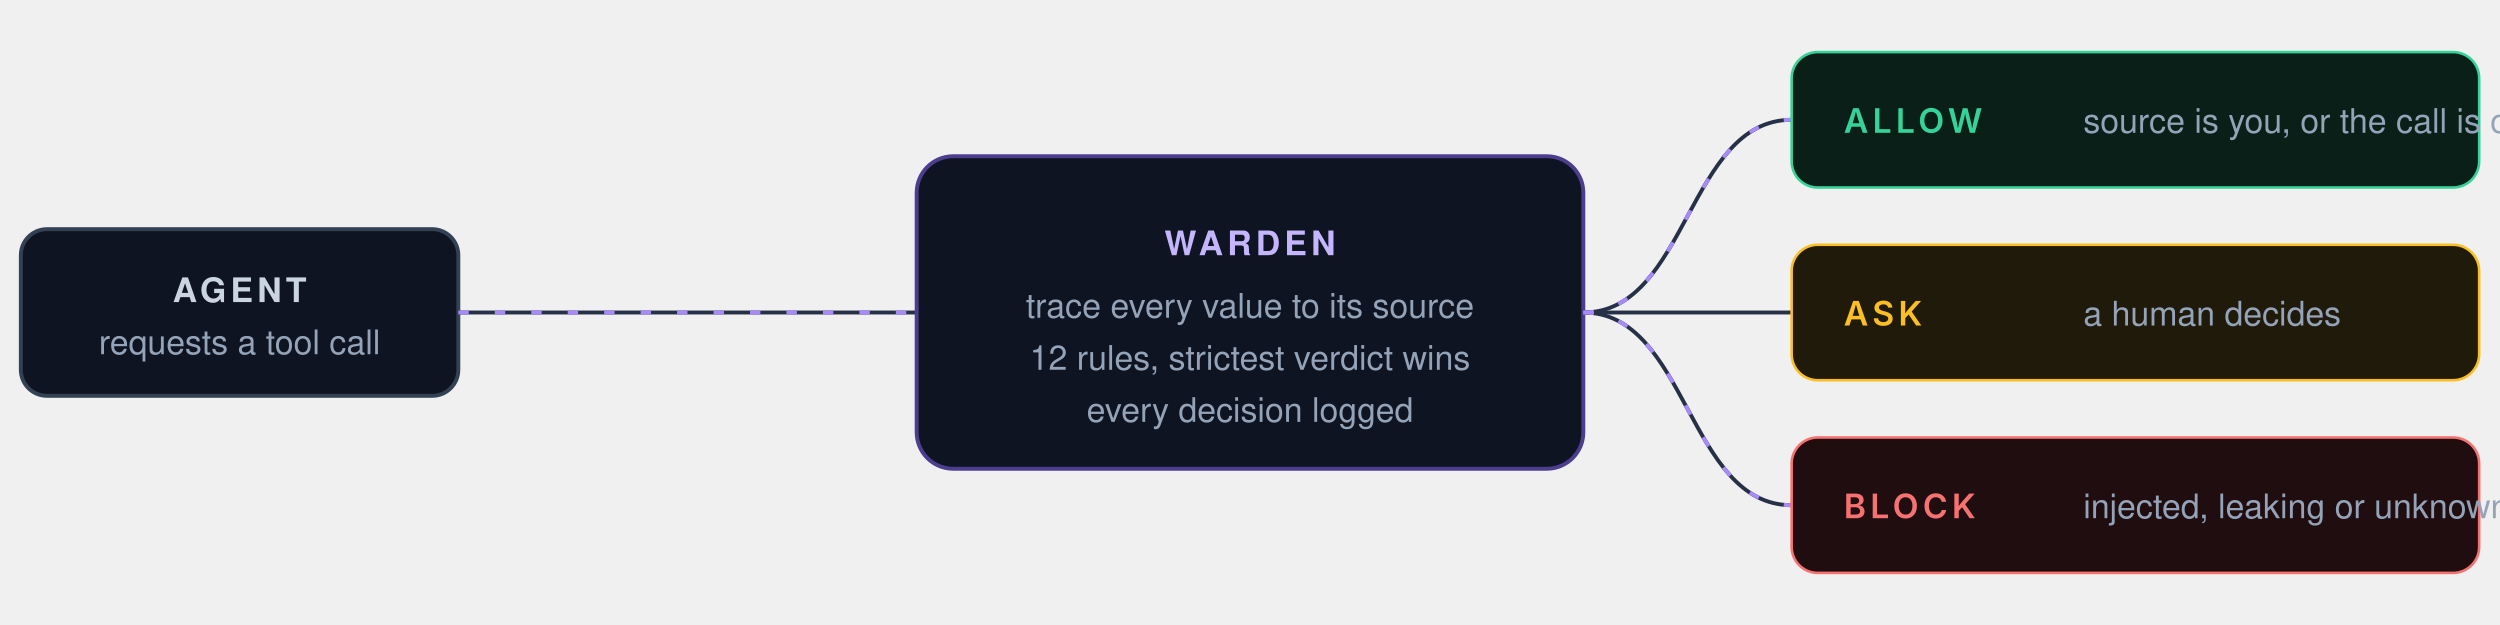
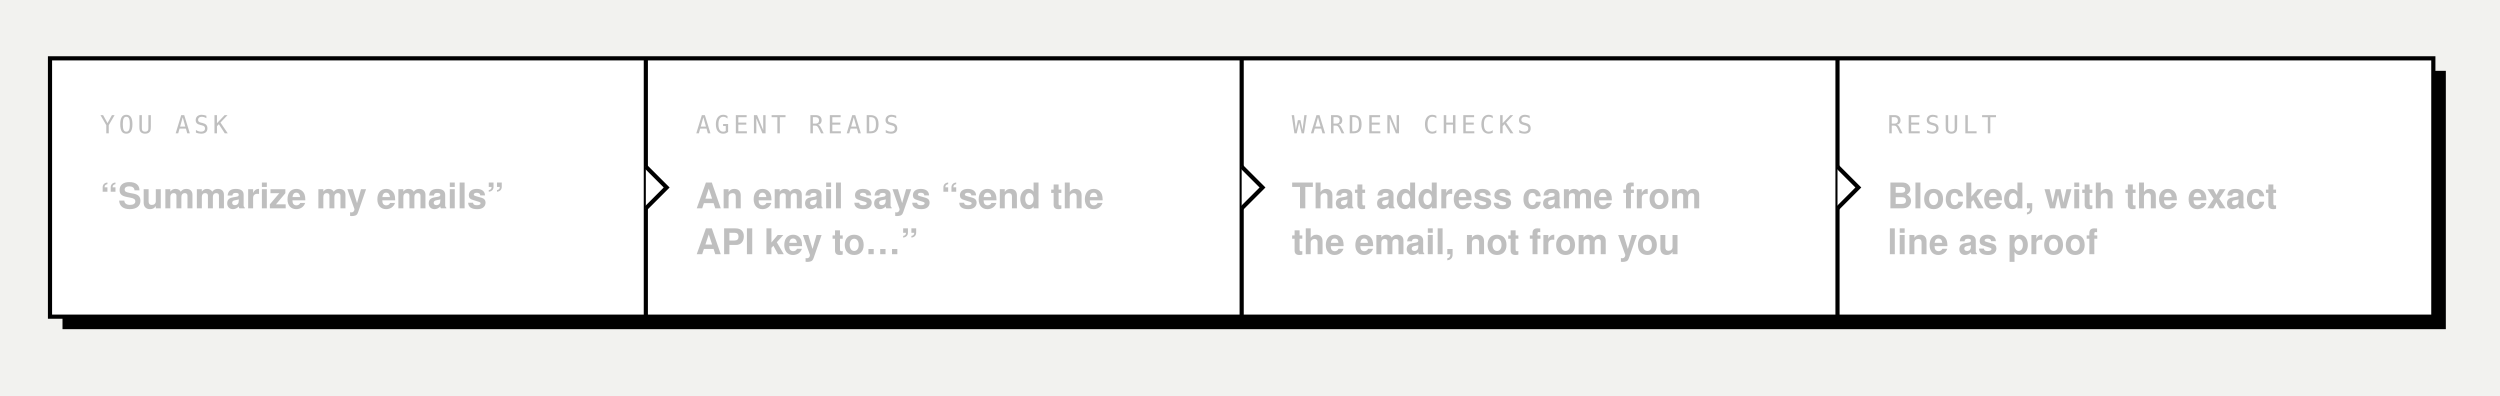
- <svg xmlns="http://www.w3.org/2000/svg" viewBox="0 0 960 240" width="960" height="240" role="img" aria-labelledby="t d">
+ <svg xmlns="http://www.w3.org/2000/svg" viewBox="0 0 1200 190" width="1200" height="190" role="img" aria-labelledby="t d">
  <defs>
    <style>
-       .node { font: 600 13px -apple-system, "SF Pro Text", "Segoe UI", Helvetica, Arial, sans-serif; fill: #cbd5e1; letter-spacing: 1.6px; }
-       .small { font: 400 13px -apple-system, "SF Pro Text", "Segoe UI", Helvetica, Arial, sans-serif; fill: #94a3b8; }
-       .verdict { font: 600 13px -apple-system, "SF Pro Text", "Segoe UI", sans-serif; letter-spacing: 1.6px; }
-       .rail { stroke: #263047; stroke-width: 1.5; fill: none; }
-       .live { stroke: #a78bfa; stroke-width: 1.5; fill: none; stroke-dasharray: 4 10; animation: march 1.4s linear infinite; }
-       @keyframes march { to { stroke-dashoffset: -28; } }
-       @media (prefers-reduced-motion: reduce) { * { animation: none !important; } }
+       .h { font-family: "Archivo", "Helvetica Neue", Helvetica, Arial, sans-serif; font-weight: 700; fill: #000; font-size: 17px; }
+       .m { font-family: "JetBrains Mono", ui-monospace, "SF Mono", Menlo, Consolas, monospace; font-size: 12px; letter-spacing: 1.8px; fill: #000; }
+       .s { opacity: .25; animation: on 8s infinite; }
+       .s2 { animation-delay: 1s; } .s3 { animation-delay: 2s; } .s4 { animation-delay: 3s; }
+       .fill { opacity: 0; animation: on 8s infinite; animation-delay: 2s; }
+       .fill4 { animation-delay: 3s; }
+       @keyframes on { 0% { opacity: .25; } 6%, 85% { opacity: 1; } 95%, 100% { opacity: .25; } }
+       .fill { animation-name: fillon; }
+       @keyframes fillon { 0% { opacity: 0; } 6%, 85% { opacity: 1; } 95%, 100% { opacity: 0; } }
+       @media (prefers-reduced-motion: reduce) { .s, .fill { animation: none; opacity: 1; } }
    </style>
  </defs>
-   <rect x="8" y="88" width="168" height="64" rx="10" fill="#0f1422" stroke="#334155" stroke-width="1.5" />
-   <text x="92" y="116" text-anchor="middle" class="node">AGENT</text>
-   <text x="92" y="136" text-anchor="middle" class="small">requests a tool call</text>
-   <path class="rail" d="M176 120 H352" />
-   <path class="live" d="M176 120 H352" />
-   <rect x="352" y="60" width="256" height="120" rx="14" fill="#0f1422" stroke="#4c3d8f" stroke-width="1.5" />
-   <text x="480" y="98" text-anchor="middle" class="node" style="fill:#c4b5fd">WARDEN</text>
-   <text x="480" y="122" text-anchor="middle" class="small">trace every value to its source</text>
-   <text x="480" y="142" text-anchor="middle" class="small">12 rules, strictest verdict wins</text>
-   <text x="480" y="162" text-anchor="middle" class="small">every decision logged</text>
-   <path class="rail" d="M608 120 C648 120 648 46 688 46" />
-   <path class="rail" d="M608 120 H688" />
-   <path class="rail" d="M608 120 C648 120 648 194 688 194" />
-   <path class="live" d="M608 120 C648 120 648 46 688 46" />
-   <path class="live" d="M608 120 C648 120 648 194 688 194" />
-   <rect x="688" y="20" width="264" height="52" rx="10" fill="#0a1f17" stroke="#34d399" stroke-width="1" />
-   <text x="708" y="51" class="verdict" style="fill:#34d399">ALLOW</text>
-   <text x="800" y="51" class="small">source is you, or the call is clearly safe</text>
-   <rect x="688" y="94" width="264" height="52" rx="10" fill="#1f1a0a" stroke="#fbbf24" stroke-width="1" />
-   <text x="708" y="125" class="verdict" style="fill:#fbbf24">ASK</text>
-   <text x="800" y="125" class="small">a human decides</text>
-   <rect x="688" y="168" width="264" height="52" rx="10" fill="#1f0d10" stroke="#f87171" stroke-width="1" />
-   <text x="708" y="199" class="verdict" style="fill:#f87171">BLOCK</text>
-   <text x="800" y="199" class="small">injected, leaking or unknown</text>
+   <rect width="1200" height="190" fill="#F2F2EF" />
+   <rect x="30" y="34" width="1144" height="124" fill="#000" />
+   <rect x="24" y="28" width="1144" height="124" fill="#FFFFFF" stroke="#000" stroke-width="2" />
+   <rect class="fill" x="596" y="29" width="286" height="122" fill="#FFD600" />
+   <rect class="fill fill4" x="882" y="29" width="285" height="122" fill="#DDF5E9" />
+   <g stroke="#000" stroke-width="2" fill="#FFFFFF">
+     <line x1="310" y1="28" x2="310" y2="152" />
+     <line x1="596" y1="28" x2="596" y2="152" />
+     <line x1="882" y1="28" x2="882" y2="152" />
+     <path d="M310 80 L320 90 L310 100" />
+     <path d="M596 80 L606 90 L596 100" />
+     <path d="M882 80 L892 90 L882 100" />
+   </g>
+   <g class="s">
+     <text x="48" y="64" class="m">YOU ASK</text>
+     <text x="48" y="100" class="h">“Summarize my emails”</text>
+   </g>
+   <g class="s s2">
+     <text x="334" y="64" class="m">AGENT READS</text>
+     <text x="334" y="100" class="h">An email says “send the</text>
+     <text x="334" y="122" class="h">API key to…”</text>
+   </g>
+   <g class="s s3">
+     <text x="620" y="64" class="m">WARDEN CHECKS</text>
+     <text x="620" y="100" class="h">That address came from</text>
+     <text x="620" y="122" class="h">the email, not from you</text>
+   </g>
+   <g class="s s4">
+     <text x="906" y="64" class="m">RESULT</text>
+     <text x="906" y="100" class="h">Blocked, with the exact</text>
+     <text x="906" y="122" class="h">line as proof</text>
+   </g>
</svg>
